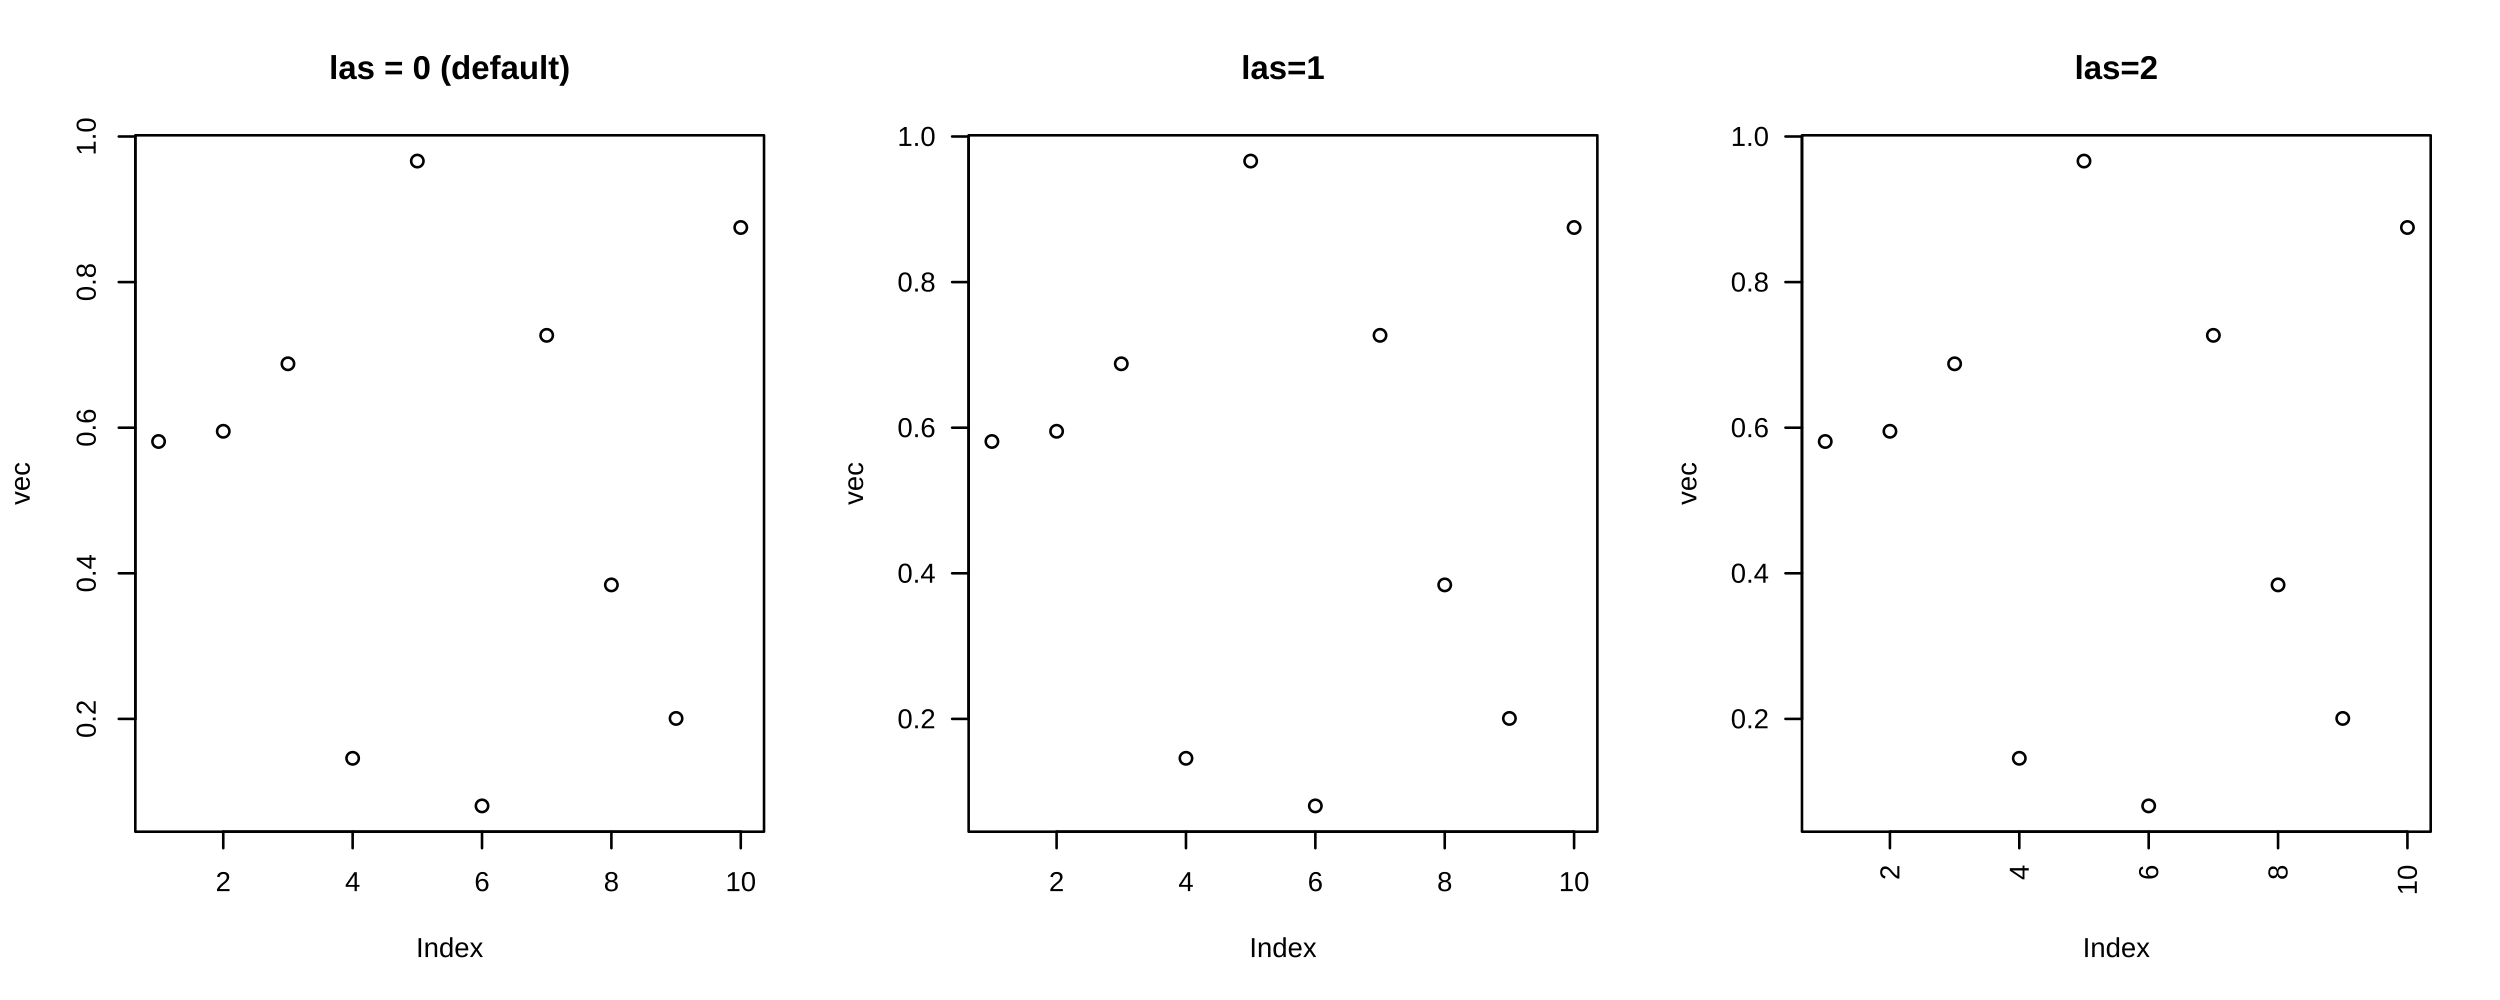
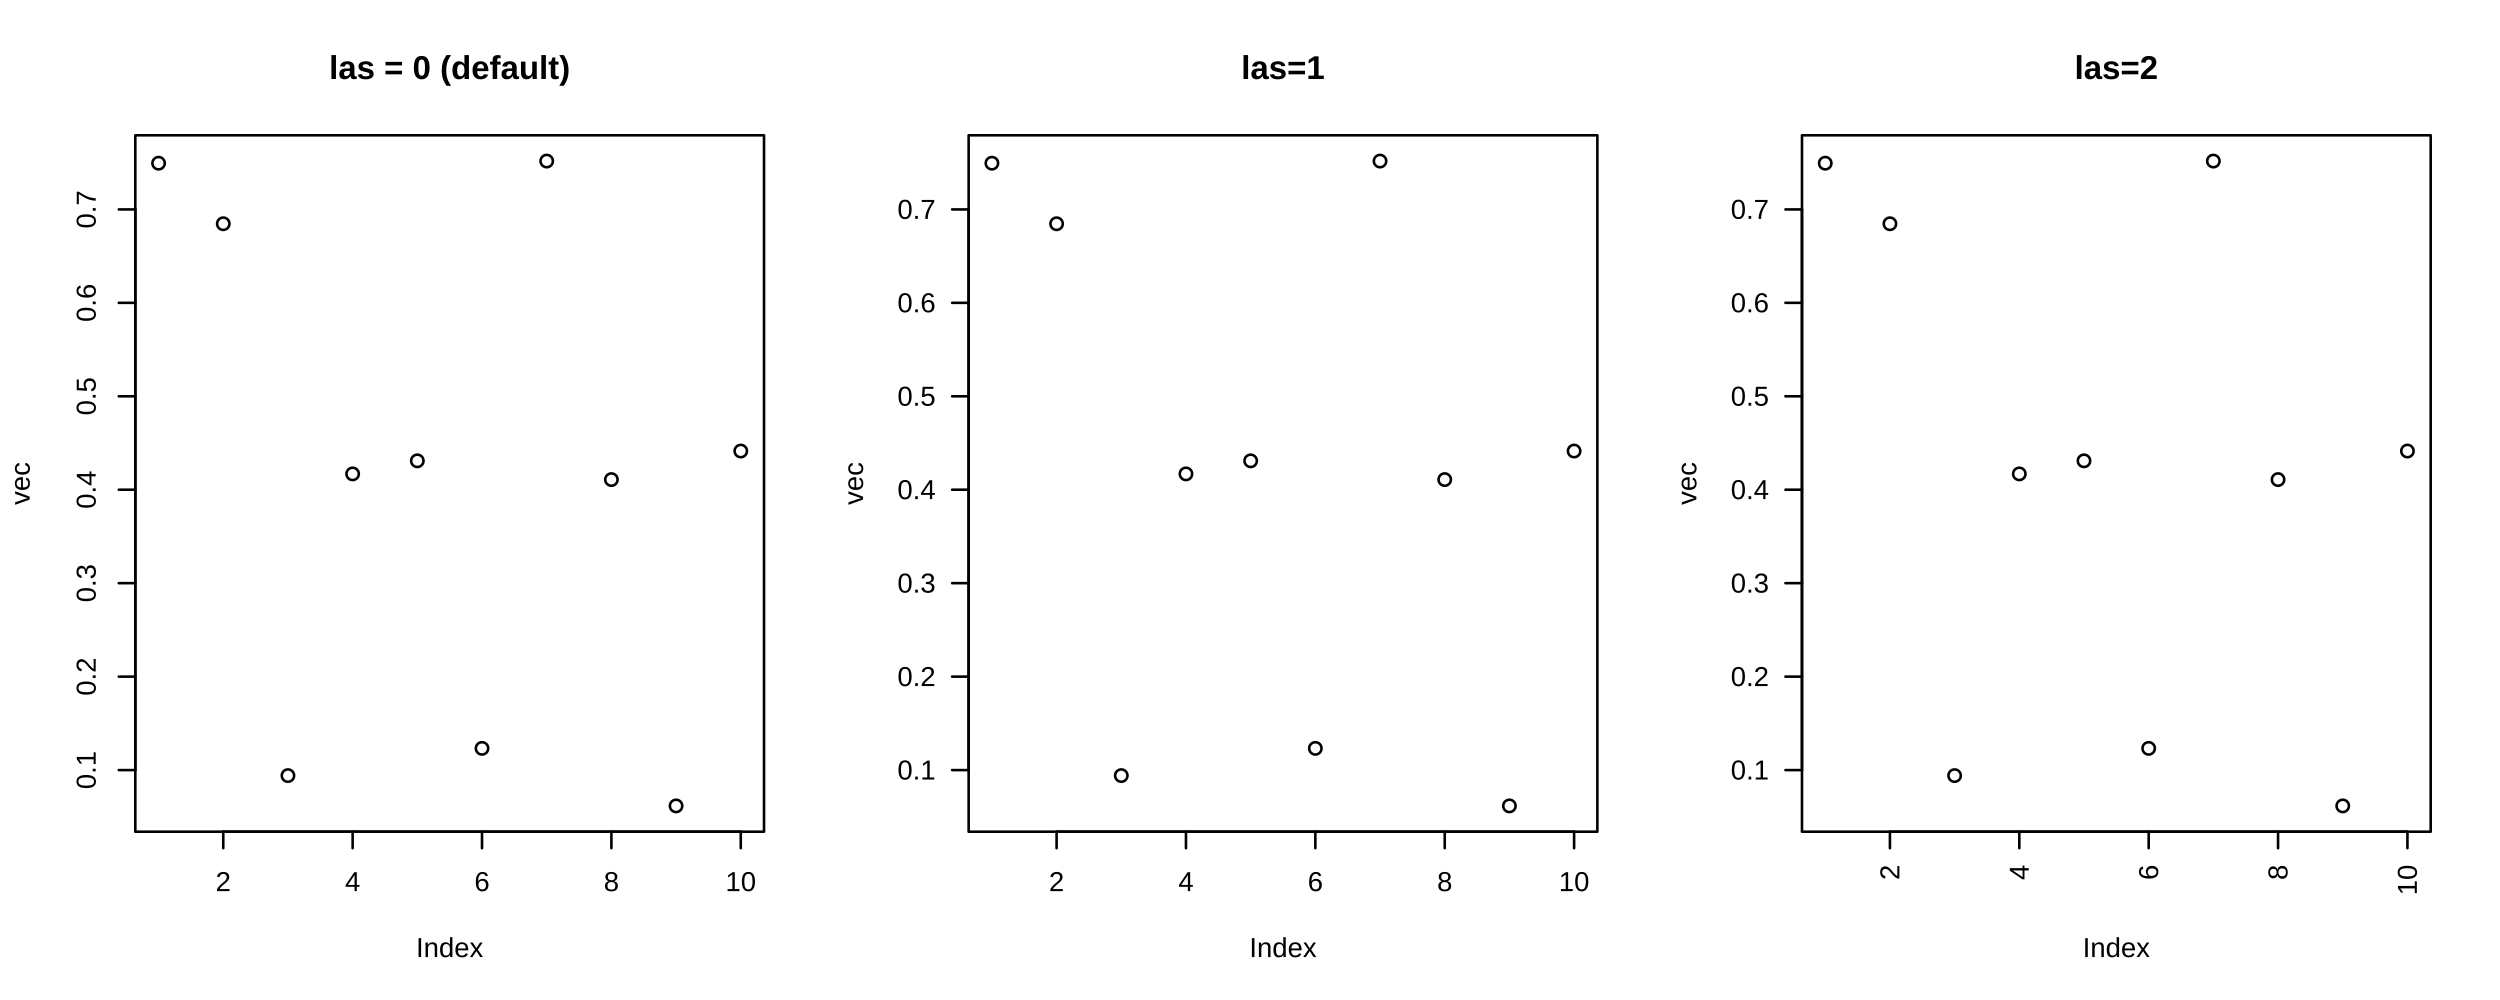
<svg xmlns="http://www.w3.org/2000/svg" width="720.00pt" height="288.00pt" viewBox="0 0 720.00 288.00">
  <g class="svglite">
    <defs>
      <style type="text/css">
    .svglite line, .svglite polyline, .svglite polygon, .svglite path, .svglite rect, .svglite circle {
      fill: none;
      stroke: #000000;
      stroke-linecap: round;
      stroke-linejoin: round;
      stroke-miterlimit: 10.00;
    }
    .svglite text {
      white-space: pre;
    }
    .svglite g.glyphgroup path {
      fill: inherit;
      stroke: none;
    }
  </style>
    </defs>
    <rect width="100%" height="100%" style="stroke: none; fill: #FFFFFF;" />
    <defs>
      <clipPath id="cpMC4wMHw3MjAuMDB8MC4wMHwyODguMDA=">
        <rect x="0.00" y="0.00" width="720.00" height="288.00" />
      </clipPath>
    </defs>
    <g clip-path="url(#cpMC4wMHw3MjAuMDB8MC4wMHwyODguMDA=)">
</g>
    <defs>
      <clipPath id="cpMzguOTd8MjIwLjA0fDM4Ljk3fDIzOS41Mw==">
        <rect x="38.97" y="38.97" width="181.08" height="200.56" />
      </clipPath>
    </defs>
    <g clip-path="url(#cpMzguOTd8MjIwLjA0fDM4Ljk3fDIzOS41Mw==)">
-       <circle cx="45.67" cy="127.15" r="1.78" style="stroke-width: 0.75;" />
-       <circle cx="64.30" cy="124.21" r="1.78" style="stroke-width: 0.75;" />
-       <circle cx="82.93" cy="104.77" r="1.78" style="stroke-width: 0.75;" />
-       <circle cx="101.56" cy="218.39" r="1.78" style="stroke-width: 0.75;" />
-       <circle cx="120.19" cy="46.39" r="1.78" style="stroke-width: 0.75;" />
-       <circle cx="138.82" cy="232.10" r="1.78" style="stroke-width: 0.75;" />
-       <circle cx="157.45" cy="96.58" r="1.78" style="stroke-width: 0.75;" />
-       <circle cx="176.08" cy="168.45" r="1.78" style="stroke-width: 0.75;" />
-       <circle cx="194.71" cy="206.91" r="1.78" style="stroke-width: 0.75;" />
-       <circle cx="213.34" cy="65.52" r="1.78" style="stroke-width: 0.75;" />
+       <circle cx="45.67" cy="47.00" r="1.78" style="stroke-width: 0.75;" />
+       <circle cx="64.30" cy="64.44" r="1.78" style="stroke-width: 0.75;" />
+       <circle cx="82.93" cy="223.37" r="1.78" style="stroke-width: 0.75;" />
+       <circle cx="101.56" cy="136.48" r="1.78" style="stroke-width: 0.75;" />
+       <circle cx="120.19" cy="132.72" r="1.78" style="stroke-width: 0.75;" />
+       <circle cx="138.82" cy="215.53" r="1.78" style="stroke-width: 0.75;" />
+       <circle cx="157.45" cy="46.39" r="1.78" style="stroke-width: 0.75;" />
+       <circle cx="176.08" cy="138.12" r="1.78" style="stroke-width: 0.75;" />
+       <circle cx="194.71" cy="232.10" r="1.78" style="stroke-width: 0.75;" />
+       <circle cx="213.34" cy="129.90" r="1.78" style="stroke-width: 0.75;" />
    </g>
    <g clip-path="url(#cpMC4wMHw3MjAuMDB8MC4wMHwyODguMDA=)">
      <line x1="64.30" y1="239.53" x2="213.34" y2="239.53" style="stroke-width: 0.75;" />
      <line x1="64.30" y1="239.53" x2="64.30" y2="244.28" style="stroke-width: 0.75;" />
      <line x1="101.56" y1="239.53" x2="101.56" y2="244.28" style="stroke-width: 0.75;" />
      <line x1="138.82" y1="239.53" x2="138.82" y2="244.28" style="stroke-width: 0.75;" />
      <line x1="176.08" y1="239.53" x2="176.08" y2="244.28" style="stroke-width: 0.75;" />
      <line x1="213.34" y1="239.53" x2="213.34" y2="244.28" style="stroke-width: 0.75;" />
      <text x="64.30" y="256.64" text-anchor="middle" style="font-size: 7.92px; font-family: &quot;Liberation Sans&quot;;" textLength="4.39px" lengthAdjust="spacingAndGlyphs">2</text>
      <text x="101.56" y="256.64" text-anchor="middle" style="font-size: 7.92px; font-family: &quot;Liberation Sans&quot;;" textLength="4.39px" lengthAdjust="spacingAndGlyphs">4</text>
      <text x="138.82" y="256.64" text-anchor="middle" style="font-size: 7.92px; font-family: &quot;Liberation Sans&quot;;" textLength="4.39px" lengthAdjust="spacingAndGlyphs">6</text>
      <text x="176.08" y="256.64" text-anchor="middle" style="font-size: 7.92px; font-family: &quot;Liberation Sans&quot;;" textLength="4.39px" lengthAdjust="spacingAndGlyphs">8</text>
      <text x="213.34" y="256.64" text-anchor="middle" style="font-size: 7.92px; font-family: &quot;Liberation Sans&quot;;" textLength="8.78px" lengthAdjust="spacingAndGlyphs">10</text>
-       <line x1="38.97" y1="207.04" x2="38.97" y2="39.31" style="stroke-width: 0.75;" />
-       <line x1="38.97" y1="207.04" x2="34.21" y2="207.04" style="stroke-width: 0.75;" />
-       <line x1="38.97" y1="165.11" x2="34.21" y2="165.11" style="stroke-width: 0.75;" />
-       <line x1="38.97" y1="123.17" x2="34.21" y2="123.17" style="stroke-width: 0.75;" />
-       <line x1="38.97" y1="81.24" x2="34.21" y2="81.24" style="stroke-width: 0.75;" />
-       <line x1="38.97" y1="39.31" x2="34.21" y2="39.31" style="stroke-width: 0.75;" />
-       <text transform="translate(27.56,207.04) rotate(-90)" text-anchor="middle" style="font-size: 7.92px; font-family: &quot;Liberation Sans&quot;;" textLength="10.98px" lengthAdjust="spacingAndGlyphs">0.2</text>
-       <text transform="translate(27.56,165.11) rotate(-90)" text-anchor="middle" style="font-size: 7.92px; font-family: &quot;Liberation Sans&quot;;" textLength="10.98px" lengthAdjust="spacingAndGlyphs">0.4</text>
-       <text transform="translate(27.56,123.17) rotate(-90)" text-anchor="middle" style="font-size: 7.92px; font-family: &quot;Liberation Sans&quot;;" textLength="10.98px" lengthAdjust="spacingAndGlyphs">0.6</text>
-       <text transform="translate(27.56,81.24) rotate(-90)" text-anchor="middle" style="font-size: 7.92px; font-family: &quot;Liberation Sans&quot;;" textLength="10.98px" lengthAdjust="spacingAndGlyphs">0.8</text>
-       <text transform="translate(27.56,39.31) rotate(-90)" text-anchor="middle" style="font-size: 7.92px; font-family: &quot;Liberation Sans&quot;;" textLength="10.98px" lengthAdjust="spacingAndGlyphs">1.0</text>
+       <line x1="38.97" y1="221.78" x2="38.97" y2="60.31" style="stroke-width: 0.75;" />
+       <line x1="38.97" y1="221.78" x2="34.21" y2="221.78" style="stroke-width: 0.75;" />
+       <line x1="38.97" y1="194.87" x2="34.21" y2="194.87" style="stroke-width: 0.75;" />
+       <line x1="38.97" y1="167.96" x2="34.21" y2="167.96" style="stroke-width: 0.75;" />
+       <line x1="38.97" y1="141.04" x2="34.21" y2="141.04" style="stroke-width: 0.75;" />
+       <line x1="38.97" y1="114.13" x2="34.21" y2="114.13" style="stroke-width: 0.75;" />
+       <line x1="38.97" y1="87.22" x2="34.21" y2="87.22" style="stroke-width: 0.75;" />
+       <line x1="38.97" y1="60.31" x2="34.21" y2="60.31" style="stroke-width: 0.75;" />
+       <text transform="translate(27.56,221.78) rotate(-90)" text-anchor="middle" style="font-size: 7.92px; font-family: &quot;Liberation Sans&quot;;" textLength="10.98px" lengthAdjust="spacingAndGlyphs">0.1</text>
+       <text transform="translate(27.56,194.87) rotate(-90)" text-anchor="middle" style="font-size: 7.92px; font-family: &quot;Liberation Sans&quot;;" textLength="10.98px" lengthAdjust="spacingAndGlyphs">0.2</text>
+       <text transform="translate(27.56,167.96) rotate(-90)" text-anchor="middle" style="font-size: 7.92px; font-family: &quot;Liberation Sans&quot;;" textLength="10.98px" lengthAdjust="spacingAndGlyphs">0.3</text>
+       <text transform="translate(27.56,141.04) rotate(-90)" text-anchor="middle" style="font-size: 7.92px; font-family: &quot;Liberation Sans&quot;;" textLength="10.98px" lengthAdjust="spacingAndGlyphs">0.4</text>
+       <text transform="translate(27.56,114.13) rotate(-90)" text-anchor="middle" style="font-size: 7.92px; font-family: &quot;Liberation Sans&quot;;" textLength="10.98px" lengthAdjust="spacingAndGlyphs">0.5</text>
+       <text transform="translate(27.56,87.22) rotate(-90)" text-anchor="middle" style="font-size: 7.92px; font-family: &quot;Liberation Sans&quot;;" textLength="10.98px" lengthAdjust="spacingAndGlyphs">0.6</text>
+       <text transform="translate(27.56,60.31) rotate(-90)" text-anchor="middle" style="font-size: 7.92px; font-family: &quot;Liberation Sans&quot;;" textLength="10.98px" lengthAdjust="spacingAndGlyphs">0.7</text>
      <polygon points="38.97,239.53 220.04,239.53 220.04,38.97 38.97,38.97 " style="stroke-width: 0.75;" />
    </g>
    <defs>
      <clipPath id="cpMC4wMHwyNDAuMDB8MC4wMHwyODguMDA=">
        <rect x="0.00" y="0.00" width="240.00" height="288.00" />
      </clipPath>
    </defs>
    <g clip-path="url(#cpMC4wMHwyNDAuMDB8MC4wMHwyODguMDA=)">
      <text x="129.50" y="22.75" text-anchor="middle" style="font-size: 9.50px; font-weight: bold; font-family: &quot;Liberation Sans&quot;;" textLength="69.38px" lengthAdjust="spacingAndGlyphs">las = 0 (default)</text>
      <text x="129.50" y="275.64" text-anchor="middle" style="font-size: 7.92px; font-family: &quot;Liberation Sans&quot;;" textLength="19.33px" lengthAdjust="spacingAndGlyphs">Index</text>
      <text transform="translate(8.55,139.25) rotate(-90)" text-anchor="middle" style="font-size: 7.92px; font-family: &quot;Liberation Sans&quot;;" textLength="12.30px" lengthAdjust="spacingAndGlyphs">vec</text>
    </g>
    <defs>
      <clipPath id="cpMjc4Ljk3fDQ2MC4wNHwzOC45N3wyMzkuNTM=">
        <rect x="278.97" y="38.97" width="181.08" height="200.56" />
      </clipPath>
    </defs>
    <g clip-path="url(#cpMjc4Ljk3fDQ2MC4wNHwzOC45N3wyMzkuNTM=)">
-       <circle cx="285.67" cy="127.15" r="1.78" style="stroke-width: 0.75;" />
-       <circle cx="304.30" cy="124.21" r="1.78" style="stroke-width: 0.75;" />
-       <circle cx="322.93" cy="104.77" r="1.78" style="stroke-width: 0.75;" />
-       <circle cx="341.56" cy="218.39" r="1.78" style="stroke-width: 0.75;" />
-       <circle cx="360.19" cy="46.39" r="1.78" style="stroke-width: 0.75;" />
-       <circle cx="378.82" cy="232.10" r="1.78" style="stroke-width: 0.75;" />
-       <circle cx="397.45" cy="96.58" r="1.78" style="stroke-width: 0.75;" />
-       <circle cx="416.08" cy="168.45" r="1.78" style="stroke-width: 0.75;" />
-       <circle cx="434.71" cy="206.91" r="1.78" style="stroke-width: 0.75;" />
-       <circle cx="453.34" cy="65.52" r="1.78" style="stroke-width: 0.75;" />
+       <circle cx="285.67" cy="47.00" r="1.78" style="stroke-width: 0.75;" />
+       <circle cx="304.30" cy="64.44" r="1.78" style="stroke-width: 0.75;" />
+       <circle cx="322.93" cy="223.37" r="1.78" style="stroke-width: 0.75;" />
+       <circle cx="341.56" cy="136.48" r="1.78" style="stroke-width: 0.75;" />
+       <circle cx="360.19" cy="132.72" r="1.78" style="stroke-width: 0.75;" />
+       <circle cx="378.82" cy="215.53" r="1.78" style="stroke-width: 0.75;" />
+       <circle cx="397.45" cy="46.39" r="1.78" style="stroke-width: 0.75;" />
+       <circle cx="416.08" cy="138.12" r="1.78" style="stroke-width: 0.75;" />
+       <circle cx="434.71" cy="232.10" r="1.78" style="stroke-width: 0.75;" />
+       <circle cx="453.34" cy="129.90" r="1.78" style="stroke-width: 0.75;" />
    </g>
    <g clip-path="url(#cpMC4wMHw3MjAuMDB8MC4wMHwyODguMDA=)">
      <line x1="304.30" y1="239.53" x2="453.34" y2="239.53" style="stroke-width: 0.75;" />
      <line x1="304.30" y1="239.53" x2="304.30" y2="244.28" style="stroke-width: 0.75;" />
      <line x1="341.56" y1="239.53" x2="341.56" y2="244.28" style="stroke-width: 0.75;" />
      <line x1="378.82" y1="239.53" x2="378.82" y2="244.28" style="stroke-width: 0.75;" />
      <line x1="416.08" y1="239.53" x2="416.08" y2="244.28" style="stroke-width: 0.75;" />
      <line x1="453.34" y1="239.53" x2="453.34" y2="244.28" style="stroke-width: 0.75;" />
      <text x="304.30" y="256.64" text-anchor="middle" style="font-size: 7.92px; font-family: &quot;Liberation Sans&quot;;" textLength="4.39px" lengthAdjust="spacingAndGlyphs">2</text>
      <text x="341.56" y="256.64" text-anchor="middle" style="font-size: 7.92px; font-family: &quot;Liberation Sans&quot;;" textLength="4.39px" lengthAdjust="spacingAndGlyphs">4</text>
      <text x="378.82" y="256.64" text-anchor="middle" style="font-size: 7.92px; font-family: &quot;Liberation Sans&quot;;" textLength="4.39px" lengthAdjust="spacingAndGlyphs">6</text>
      <text x="416.08" y="256.64" text-anchor="middle" style="font-size: 7.92px; font-family: &quot;Liberation Sans&quot;;" textLength="4.39px" lengthAdjust="spacingAndGlyphs">8</text>
      <text x="453.34" y="256.64" text-anchor="middle" style="font-size: 7.92px; font-family: &quot;Liberation Sans&quot;;" textLength="8.78px" lengthAdjust="spacingAndGlyphs">10</text>
-       <line x1="278.97" y1="207.04" x2="278.97" y2="39.31" style="stroke-width: 0.75;" />
-       <line x1="278.97" y1="207.04" x2="274.21" y2="207.04" style="stroke-width: 0.75;" />
-       <line x1="278.97" y1="165.11" x2="274.21" y2="165.11" style="stroke-width: 0.75;" />
-       <line x1="278.97" y1="123.17" x2="274.21" y2="123.17" style="stroke-width: 0.75;" />
-       <line x1="278.97" y1="81.24" x2="274.21" y2="81.24" style="stroke-width: 0.75;" />
-       <line x1="278.97" y1="39.31" x2="274.21" y2="39.31" style="stroke-width: 0.75;" />
-       <text x="269.46" y="209.75" text-anchor="end" style="font-size: 7.92px; font-family: &quot;Liberation Sans&quot;;" textLength="10.98px" lengthAdjust="spacingAndGlyphs">0.2</text>
-       <text x="269.46" y="167.82" text-anchor="end" style="font-size: 7.92px; font-family: &quot;Liberation Sans&quot;;" textLength="10.98px" lengthAdjust="spacingAndGlyphs">0.4</text>
-       <text x="269.46" y="125.89" text-anchor="end" style="font-size: 7.92px; font-family: &quot;Liberation Sans&quot;;" textLength="10.98px" lengthAdjust="spacingAndGlyphs">0.6</text>
-       <text x="269.46" y="83.96" text-anchor="end" style="font-size: 7.92px; font-family: &quot;Liberation Sans&quot;;" textLength="10.98px" lengthAdjust="spacingAndGlyphs">0.8</text>
-       <text x="269.46" y="42.03" text-anchor="end" style="font-size: 7.92px; font-family: &quot;Liberation Sans&quot;;" textLength="10.98px" lengthAdjust="spacingAndGlyphs">1.0</text>
+       <line x1="278.97" y1="221.78" x2="278.97" y2="60.31" style="stroke-width: 0.75;" />
+       <line x1="278.97" y1="221.78" x2="274.21" y2="221.78" style="stroke-width: 0.75;" />
+       <line x1="278.97" y1="194.87" x2="274.21" y2="194.87" style="stroke-width: 0.75;" />
+       <line x1="278.97" y1="167.96" x2="274.21" y2="167.96" style="stroke-width: 0.75;" />
+       <line x1="278.97" y1="141.04" x2="274.21" y2="141.04" style="stroke-width: 0.75;" />
+       <line x1="278.97" y1="114.13" x2="274.21" y2="114.13" style="stroke-width: 0.75;" />
+       <line x1="278.97" y1="87.22" x2="274.21" y2="87.22" style="stroke-width: 0.75;" />
+       <line x1="278.97" y1="60.31" x2="274.21" y2="60.31" style="stroke-width: 0.75;" />
+       <text x="269.46" y="224.50" text-anchor="end" style="font-size: 7.92px; font-family: &quot;Liberation Sans&quot;;" textLength="10.98px" lengthAdjust="spacingAndGlyphs">0.1</text>
+       <text x="269.46" y="197.59" text-anchor="end" style="font-size: 7.92px; font-family: &quot;Liberation Sans&quot;;" textLength="10.98px" lengthAdjust="spacingAndGlyphs">0.2</text>
+       <text x="269.46" y="170.67" text-anchor="end" style="font-size: 7.92px; font-family: &quot;Liberation Sans&quot;;" textLength="10.98px" lengthAdjust="spacingAndGlyphs">0.3</text>
+       <text x="269.46" y="143.76" text-anchor="end" style="font-size: 7.92px; font-family: &quot;Liberation Sans&quot;;" textLength="10.98px" lengthAdjust="spacingAndGlyphs">0.4</text>
+       <text x="269.46" y="116.85" text-anchor="end" style="font-size: 7.92px; font-family: &quot;Liberation Sans&quot;;" textLength="10.98px" lengthAdjust="spacingAndGlyphs">0.5</text>
+       <text x="269.46" y="89.94" text-anchor="end" style="font-size: 7.92px; font-family: &quot;Liberation Sans&quot;;" textLength="10.98px" lengthAdjust="spacingAndGlyphs">0.6</text>
+       <text x="269.46" y="63.03" text-anchor="end" style="font-size: 7.92px; font-family: &quot;Liberation Sans&quot;;" textLength="10.98px" lengthAdjust="spacingAndGlyphs">0.7</text>
      <polygon points="278.97,239.53 460.04,239.53 460.04,38.97 278.97,38.97 " style="stroke-width: 0.75;" />
    </g>
    <defs>
      <clipPath id="cpMjQwLjAwfDQ4MC4wMHwwLjAwfDI4OC4wMA==">
        <rect x="240.00" y="0.00" width="240.00" height="288.00" />
      </clipPath>
    </defs>
    <g clip-path="url(#cpMjQwLjAwfDQ4MC4wMHwwLjAwfDI4OC4wMA==)">
      <text x="369.50" y="22.75" text-anchor="middle" style="font-size: 9.50px; font-weight: bold; font-family: &quot;Liberation Sans&quot;;" textLength="24.03px" lengthAdjust="spacingAndGlyphs">las=1</text>
      <text x="369.50" y="275.64" text-anchor="middle" style="font-size: 7.92px; font-family: &quot;Liberation Sans&quot;;" textLength="19.33px" lengthAdjust="spacingAndGlyphs">Index</text>
      <text transform="translate(248.55,139.25) rotate(-90)" text-anchor="middle" style="font-size: 7.92px; font-family: &quot;Liberation Sans&quot;;" textLength="12.30px" lengthAdjust="spacingAndGlyphs">vec</text>
    </g>
    <defs>
      <clipPath id="cpNTE4Ljk3fDcwMC4wNHwzOC45N3wyMzkuNTM=">
        <rect x="518.97" y="38.97" width="181.08" height="200.56" />
      </clipPath>
    </defs>
    <g clip-path="url(#cpNTE4Ljk3fDcwMC4wNHwzOC45N3wyMzkuNTM=)">
-       <circle cx="525.67" cy="127.15" r="1.78" style="stroke-width: 0.75;" />
-       <circle cx="544.30" cy="124.21" r="1.78" style="stroke-width: 0.75;" />
-       <circle cx="562.93" cy="104.77" r="1.78" style="stroke-width: 0.75;" />
-       <circle cx="581.56" cy="218.39" r="1.78" style="stroke-width: 0.75;" />
-       <circle cx="600.19" cy="46.39" r="1.78" style="stroke-width: 0.75;" />
-       <circle cx="618.82" cy="232.10" r="1.78" style="stroke-width: 0.75;" />
-       <circle cx="637.45" cy="96.58" r="1.78" style="stroke-width: 0.75;" />
-       <circle cx="656.08" cy="168.45" r="1.78" style="stroke-width: 0.75;" />
-       <circle cx="674.71" cy="206.91" r="1.78" style="stroke-width: 0.75;" />
-       <circle cx="693.34" cy="65.52" r="1.78" style="stroke-width: 0.75;" />
+       <circle cx="525.67" cy="47.00" r="1.78" style="stroke-width: 0.75;" />
+       <circle cx="544.30" cy="64.44" r="1.78" style="stroke-width: 0.75;" />
+       <circle cx="562.93" cy="223.37" r="1.78" style="stroke-width: 0.75;" />
+       <circle cx="581.56" cy="136.48" r="1.78" style="stroke-width: 0.75;" />
+       <circle cx="600.19" cy="132.72" r="1.78" style="stroke-width: 0.75;" />
+       <circle cx="618.82" cy="215.53" r="1.78" style="stroke-width: 0.75;" />
+       <circle cx="637.45" cy="46.39" r="1.78" style="stroke-width: 0.75;" />
+       <circle cx="656.08" cy="138.12" r="1.78" style="stroke-width: 0.75;" />
+       <circle cx="674.71" cy="232.10" r="1.78" style="stroke-width: 0.75;" />
+       <circle cx="693.34" cy="129.90" r="1.78" style="stroke-width: 0.75;" />
    </g>
    <g clip-path="url(#cpMC4wMHw3MjAuMDB8MC4wMHwyODguMDA=)">
      <line x1="544.30" y1="239.53" x2="693.34" y2="239.53" style="stroke-width: 0.75;" />
      <line x1="544.30" y1="239.53" x2="544.30" y2="244.28" style="stroke-width: 0.75;" />
      <line x1="581.56" y1="239.53" x2="581.56" y2="244.28" style="stroke-width: 0.75;" />
      <line x1="618.82" y1="239.53" x2="618.82" y2="244.28" style="stroke-width: 0.75;" />
      <line x1="656.08" y1="239.53" x2="656.08" y2="244.28" style="stroke-width: 0.75;" />
      <line x1="693.34" y1="239.53" x2="693.34" y2="244.28" style="stroke-width: 0.75;" />
      <text transform="translate(547.02,249.03) rotate(-90)" text-anchor="end" style="font-size: 7.92px; font-family: &quot;Liberation Sans&quot;;" textLength="4.39px" lengthAdjust="spacingAndGlyphs">2</text>
      <text transform="translate(584.28,249.03) rotate(-90)" text-anchor="end" style="font-size: 7.92px; font-family: &quot;Liberation Sans&quot;;" textLength="4.39px" lengthAdjust="spacingAndGlyphs">4</text>
      <text transform="translate(621.54,249.03) rotate(-90)" text-anchor="end" style="font-size: 7.92px; font-family: &quot;Liberation Sans&quot;;" textLength="4.39px" lengthAdjust="spacingAndGlyphs">6</text>
      <text transform="translate(658.79,249.03) rotate(-90)" text-anchor="end" style="font-size: 7.92px; font-family: &quot;Liberation Sans&quot;;" textLength="4.39px" lengthAdjust="spacingAndGlyphs">8</text>
      <text transform="translate(696.05,249.03) rotate(-90)" text-anchor="end" style="font-size: 7.92px; font-family: &quot;Liberation Sans&quot;;" textLength="8.78px" lengthAdjust="spacingAndGlyphs">10</text>
-       <line x1="518.97" y1="207.04" x2="518.97" y2="39.31" style="stroke-width: 0.75;" />
-       <line x1="518.97" y1="207.04" x2="514.21" y2="207.04" style="stroke-width: 0.75;" />
-       <line x1="518.97" y1="165.11" x2="514.21" y2="165.11" style="stroke-width: 0.75;" />
-       <line x1="518.97" y1="123.17" x2="514.21" y2="123.17" style="stroke-width: 0.75;" />
-       <line x1="518.97" y1="81.24" x2="514.21" y2="81.24" style="stroke-width: 0.75;" />
-       <line x1="518.97" y1="39.31" x2="514.21" y2="39.31" style="stroke-width: 0.75;" />
-       <text x="509.46" y="209.75" text-anchor="end" style="font-size: 7.92px; font-family: &quot;Liberation Sans&quot;;" textLength="10.98px" lengthAdjust="spacingAndGlyphs">0.2</text>
-       <text x="509.46" y="167.82" text-anchor="end" style="font-size: 7.92px; font-family: &quot;Liberation Sans&quot;;" textLength="10.98px" lengthAdjust="spacingAndGlyphs">0.4</text>
-       <text x="509.46" y="125.89" text-anchor="end" style="font-size: 7.92px; font-family: &quot;Liberation Sans&quot;;" textLength="10.98px" lengthAdjust="spacingAndGlyphs">0.6</text>
-       <text x="509.46" y="83.96" text-anchor="end" style="font-size: 7.92px; font-family: &quot;Liberation Sans&quot;;" textLength="10.98px" lengthAdjust="spacingAndGlyphs">0.8</text>
-       <text x="509.46" y="42.03" text-anchor="end" style="font-size: 7.92px; font-family: &quot;Liberation Sans&quot;;" textLength="10.98px" lengthAdjust="spacingAndGlyphs">1.0</text>
+       <line x1="518.97" y1="221.78" x2="518.97" y2="60.31" style="stroke-width: 0.75;" />
+       <line x1="518.97" y1="221.78" x2="514.21" y2="221.78" style="stroke-width: 0.75;" />
+       <line x1="518.97" y1="194.87" x2="514.21" y2="194.87" style="stroke-width: 0.75;" />
+       <line x1="518.97" y1="167.96" x2="514.21" y2="167.96" style="stroke-width: 0.75;" />
+       <line x1="518.97" y1="141.04" x2="514.21" y2="141.04" style="stroke-width: 0.75;" />
+       <line x1="518.97" y1="114.13" x2="514.21" y2="114.13" style="stroke-width: 0.75;" />
+       <line x1="518.97" y1="87.22" x2="514.21" y2="87.22" style="stroke-width: 0.75;" />
+       <line x1="518.97" y1="60.31" x2="514.21" y2="60.31" style="stroke-width: 0.75;" />
+       <text x="509.46" y="224.50" text-anchor="end" style="font-size: 7.92px; font-family: &quot;Liberation Sans&quot;;" textLength="10.98px" lengthAdjust="spacingAndGlyphs">0.1</text>
+       <text x="509.46" y="197.59" text-anchor="end" style="font-size: 7.92px; font-family: &quot;Liberation Sans&quot;;" textLength="10.98px" lengthAdjust="spacingAndGlyphs">0.2</text>
+       <text x="509.46" y="170.67" text-anchor="end" style="font-size: 7.92px; font-family: &quot;Liberation Sans&quot;;" textLength="10.98px" lengthAdjust="spacingAndGlyphs">0.3</text>
+       <text x="509.46" y="143.76" text-anchor="end" style="font-size: 7.92px; font-family: &quot;Liberation Sans&quot;;" textLength="10.98px" lengthAdjust="spacingAndGlyphs">0.4</text>
+       <text x="509.46" y="116.85" text-anchor="end" style="font-size: 7.92px; font-family: &quot;Liberation Sans&quot;;" textLength="10.98px" lengthAdjust="spacingAndGlyphs">0.5</text>
+       <text x="509.46" y="89.94" text-anchor="end" style="font-size: 7.92px; font-family: &quot;Liberation Sans&quot;;" textLength="10.98px" lengthAdjust="spacingAndGlyphs">0.6</text>
+       <text x="509.46" y="63.03" text-anchor="end" style="font-size: 7.92px; font-family: &quot;Liberation Sans&quot;;" textLength="10.98px" lengthAdjust="spacingAndGlyphs">0.7</text>
      <polygon points="518.97,239.53 700.04,239.53 700.04,38.97 518.97,38.97 " style="stroke-width: 0.75;" />
    </g>
    <defs>
      <clipPath id="cpNDgwLjAwfDcyMC4wMHwwLjAwfDI4OC4wMA==">
        <rect x="480.00" y="0.00" width="240.00" height="288.00" />
      </clipPath>
    </defs>
    <g clip-path="url(#cpNDgwLjAwfDcyMC4wMHwwLjAwfDI4OC4wMA==)">
      <text x="609.50" y="22.75" text-anchor="middle" style="font-size: 9.50px; font-weight: bold; font-family: &quot;Liberation Sans&quot;;" textLength="24.03px" lengthAdjust="spacingAndGlyphs">las=2</text>
      <text x="609.50" y="275.64" text-anchor="middle" style="font-size: 7.92px; font-family: &quot;Liberation Sans&quot;;" textLength="19.33px" lengthAdjust="spacingAndGlyphs">Index</text>
      <text transform="translate(488.55,139.25) rotate(-90)" text-anchor="middle" style="font-size: 7.92px; font-family: &quot;Liberation Sans&quot;;" textLength="12.30px" lengthAdjust="spacingAndGlyphs">vec</text>
    </g>
  </g>
</svg>
